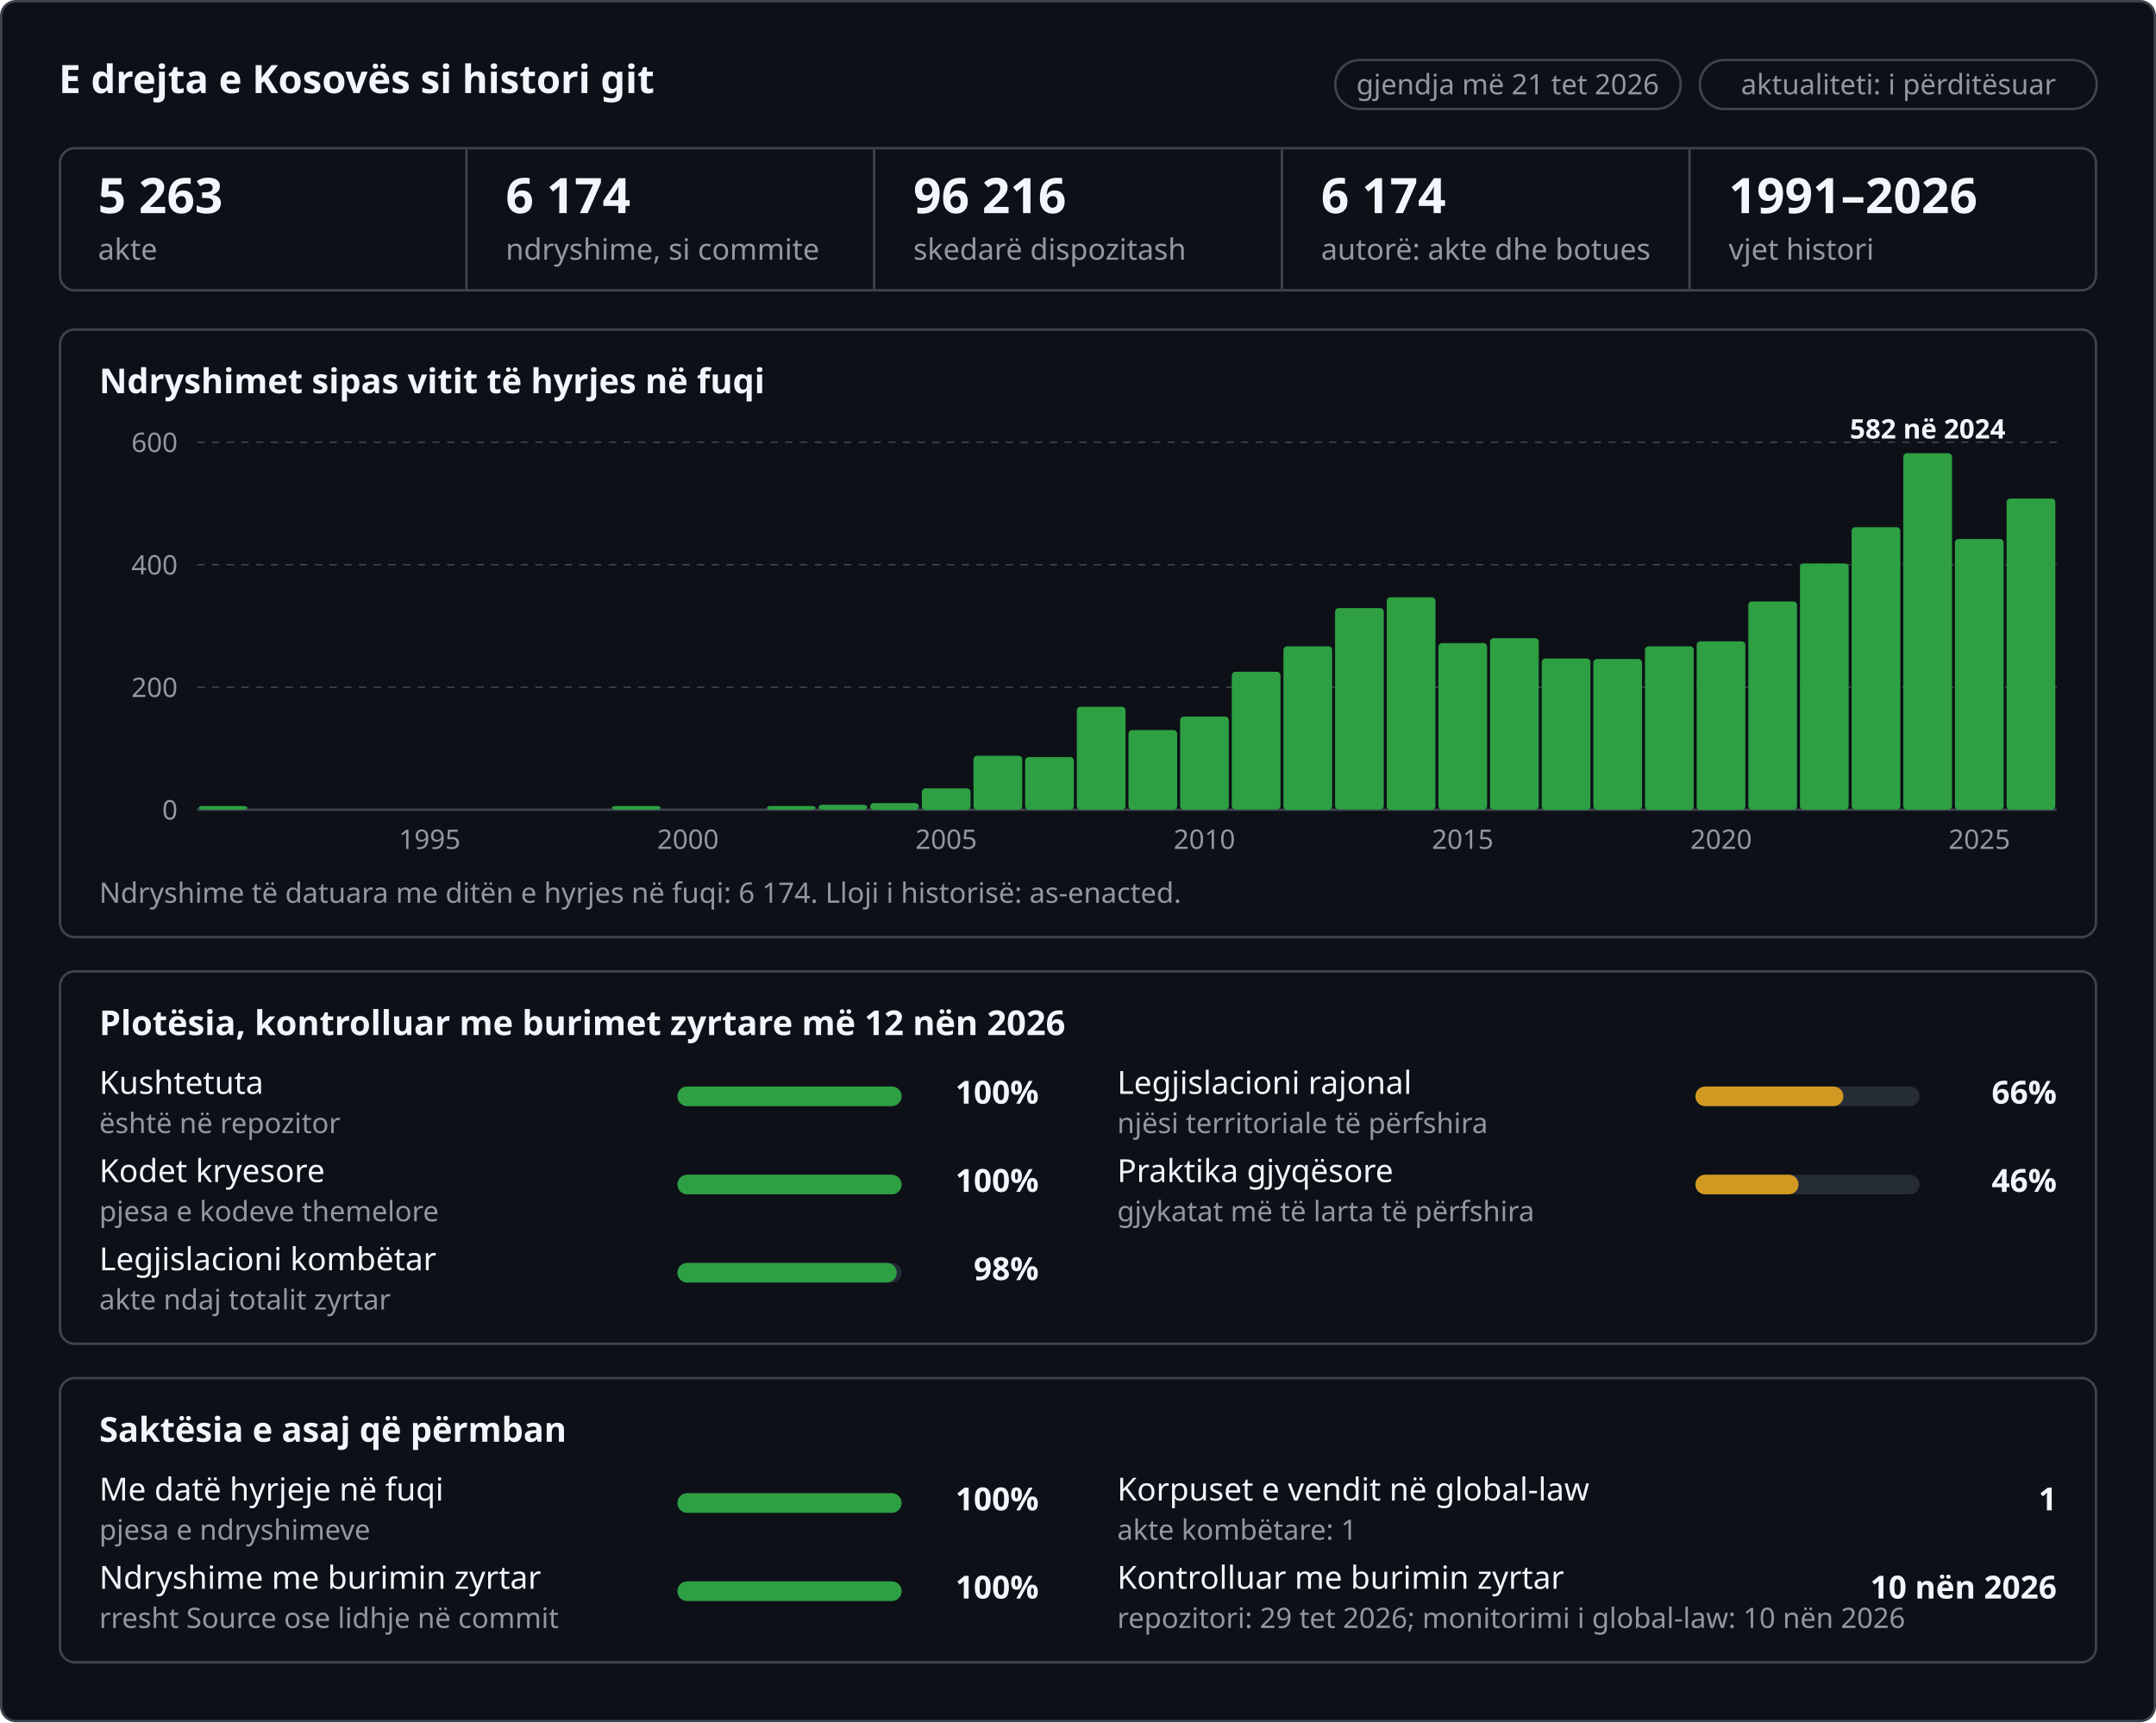
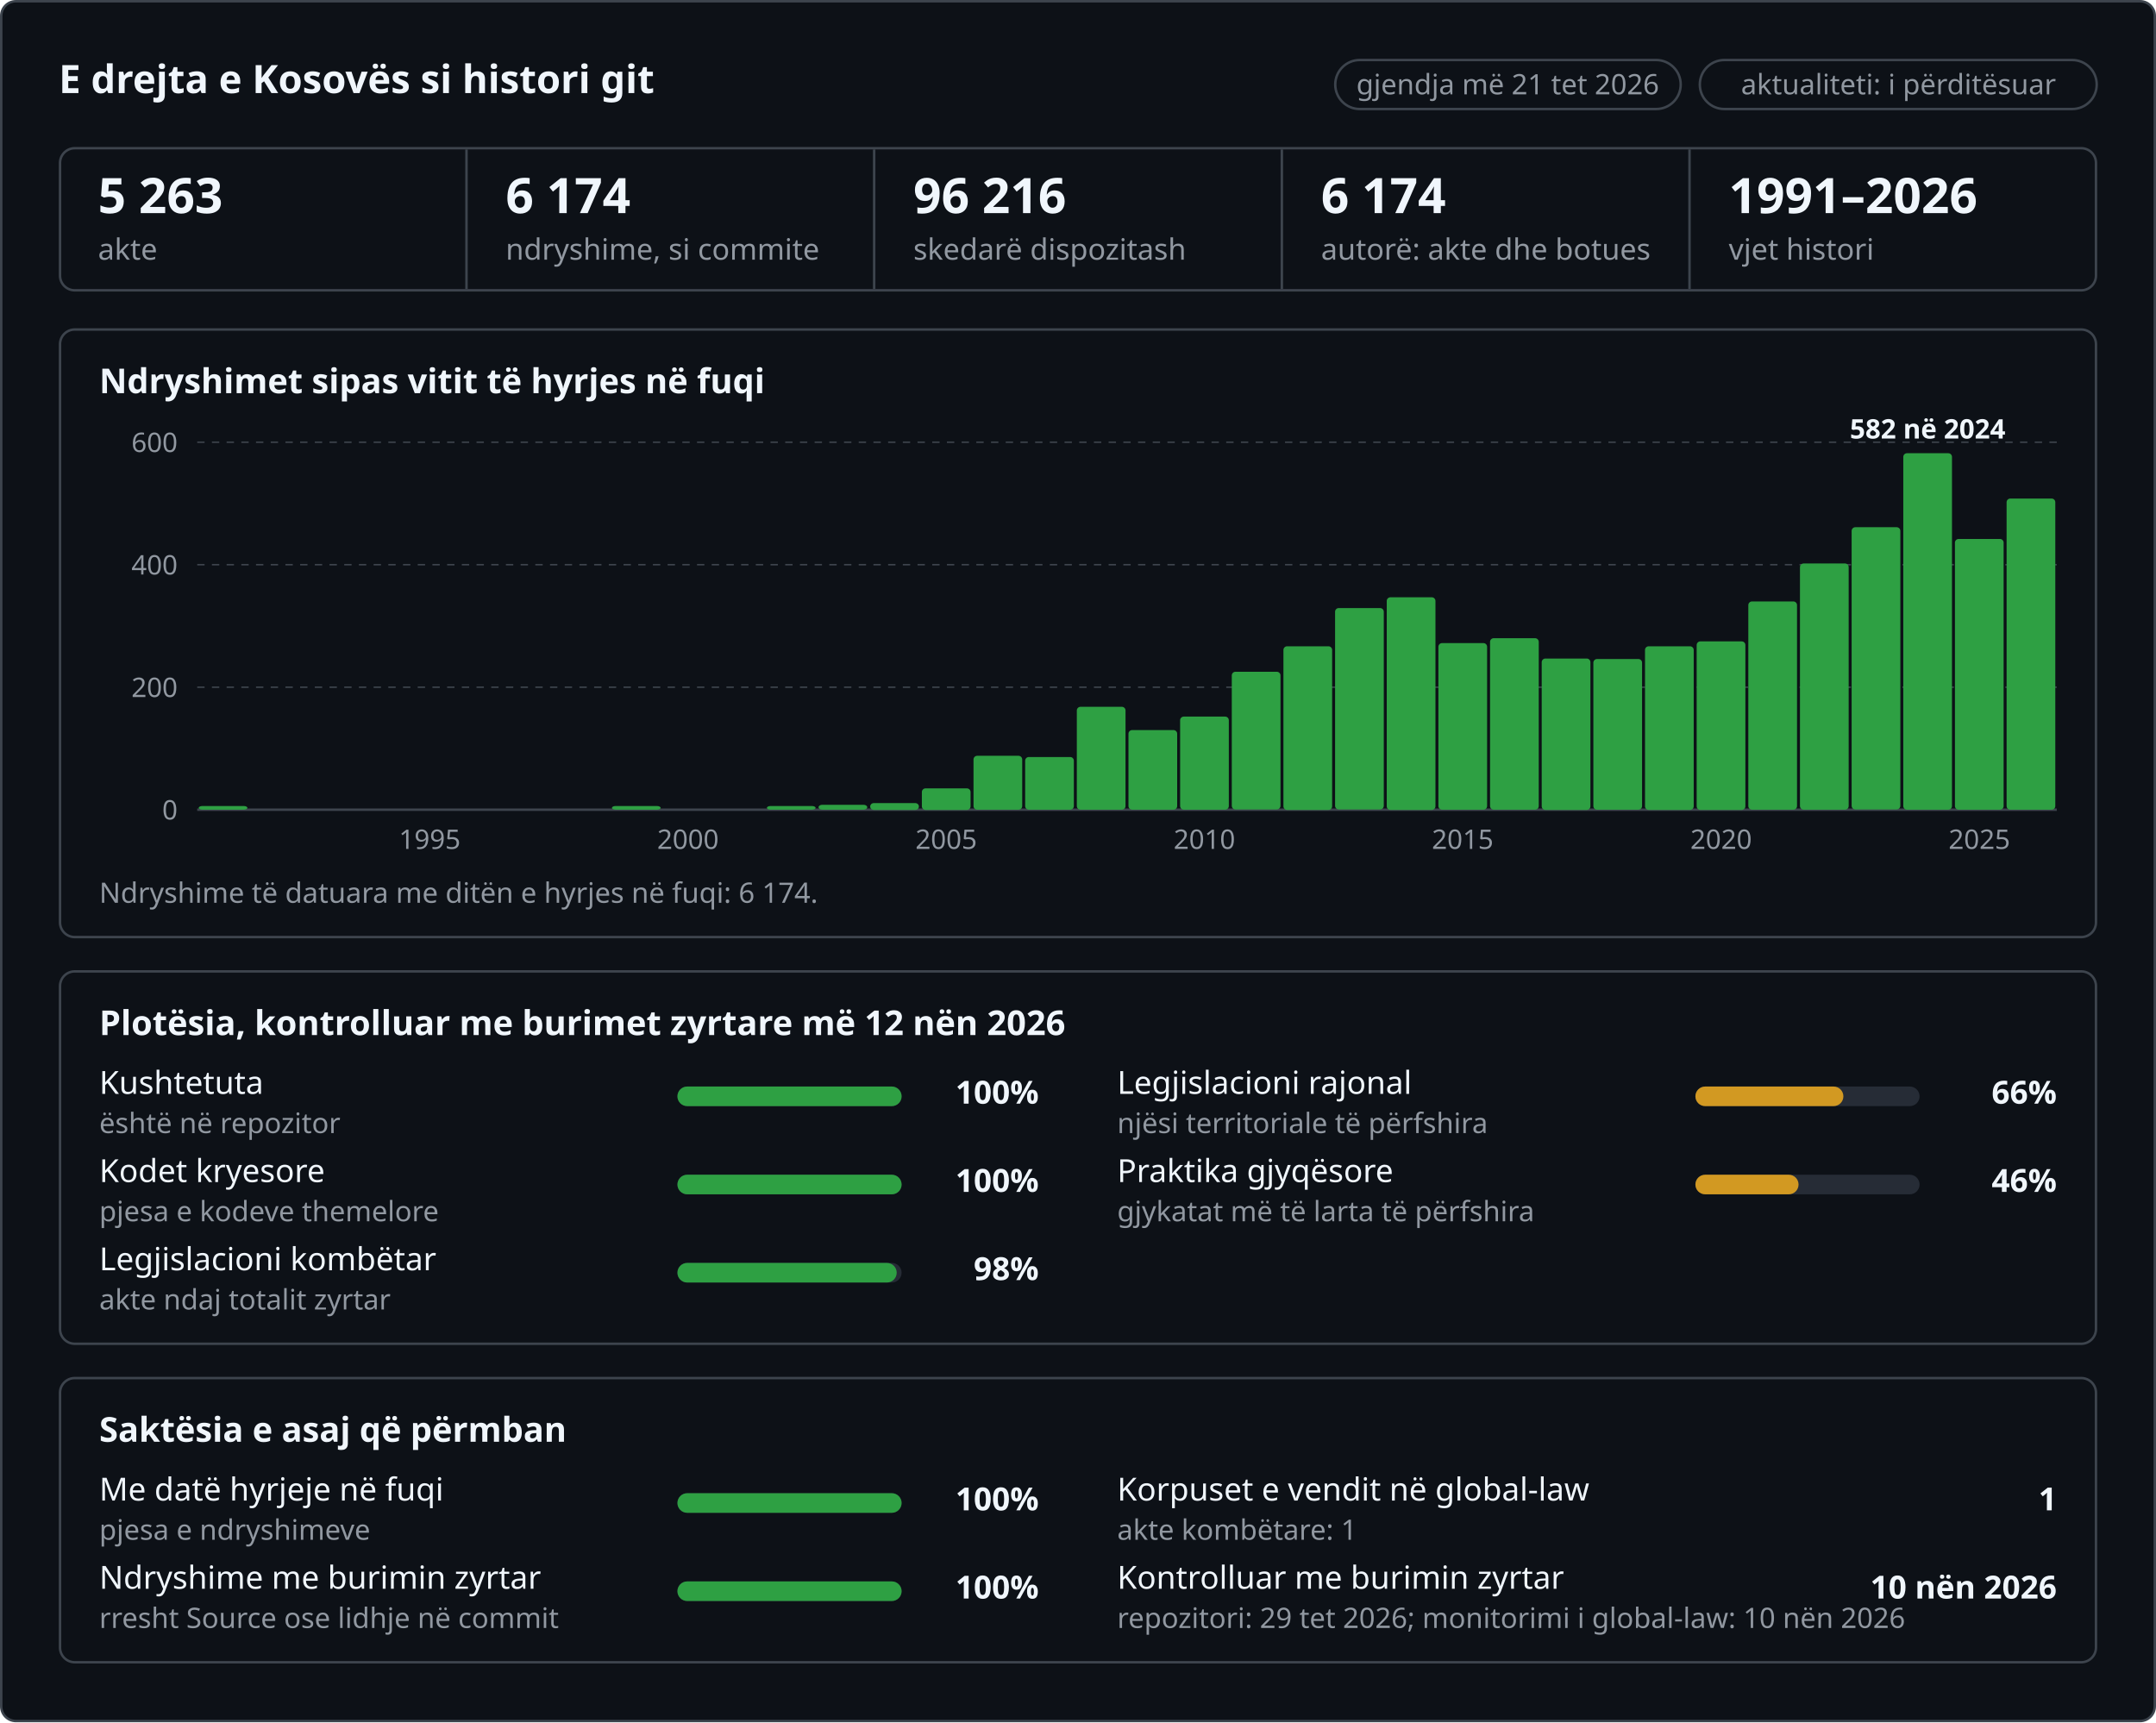
<svg xmlns="http://www.w3.org/2000/svg" width="880" height="703" viewBox="0 0 880 703" font-family="-apple-system,BlinkMacSystemFont,Segoe UI,Noto Sans,Helvetica,Arial,sans-serif">
  <rect x="0.5" y="0.5" width="879" height="702" rx="6" fill="#0d1117" stroke="#3d444d" />
  <text x="24" y="38" font-size="16" font-weight="600" fill="#f0f6fc">E drejta e Kosovës si histori git</text>
  <rect x="545.0" y="24.5" width="141" height="20" rx="10" fill="none" stroke="#3d444d" />
  <text x="615.4" y="38.5" font-size="11.5" font-weight="500" text-anchor="middle" fill="#9198a1">gjendja më 21 tet 2026</text>
  <rect x="693.8" y="24.5" width="162" height="20" rx="10" fill="none" stroke="#3d444d" />
  <text x="774.9" y="38.5" font-size="11.5" font-weight="500" text-anchor="middle" fill="#9198a1">aktualiteti: i përditësuar</text>
  <rect x="24.5" y="60.5" width="831" height="58" rx="6" fill="#0d1117" stroke="#3d444d" />
  <text x="40.0" y="87" font-size="20" font-weight="600" fill="#f0f6fc">5 263</text>
  <text x="40.0" y="106" font-size="12" fill="#9198a1">akte</text>
  <line x1="190.4" y1="61" x2="190.4" y2="118" stroke="#3d444d" />
  <text x="206.4" y="87" font-size="20" font-weight="600" fill="#f0f6fc">6 174</text>
  <text x="206.4" y="106" font-size="12" fill="#9198a1">ndryshime, si commite</text>
  <line x1="356.8" y1="61" x2="356.8" y2="118" stroke="#3d444d" />
  <text x="372.8" y="87" font-size="20" font-weight="600" fill="#f0f6fc">96 216</text>
  <text x="372.8" y="106" font-size="12" fill="#9198a1">skedarë dispozitash</text>
  <line x1="523.2" y1="61" x2="523.2" y2="118" stroke="#3d444d" />
  <text x="539.2" y="87" font-size="20" font-weight="600" fill="#f0f6fc">6 174</text>
  <text x="539.2" y="106" font-size="12" fill="#9198a1">autorë: akte dhe botues</text>
  <line x1="689.6" y1="61" x2="689.6" y2="118" stroke="#3d444d" />
  <text x="705.6" y="87" font-size="20" font-weight="600" fill="#f0f6fc">1991–2026</text>
  <text x="705.6" y="106" font-size="12" fill="#9198a1">vjet histori</text>
  <rect x="24.5" y="134.5" width="831" height="248" rx="6" fill="#0d1117" stroke="#3d444d" />
  <text x="40.5" y="160.5" font-size="14" font-weight="600" fill="#f0f6fc">Ndryshimet sipas vitit të hyrjes në fuqi</text>
  <line x1="80.5" y1="330.5" x2="839.5" y2="330.5" stroke="#3d444d" stroke-width="1" />
  <text x="72.5" y="334.5" font-size="11" text-anchor="end" fill="#9198a1">0</text>
  <line x1="80.5" y1="280.5" x2="839.5" y2="280.5" stroke="#3d444d" stroke-width="0.6" stroke-dasharray="3 3" />
  <text x="72.5" y="284.5" font-size="11" text-anchor="end" fill="#9198a1">200</text>
  <line x1="80.5" y1="230.5" x2="839.5" y2="230.5" stroke="#3d444d" stroke-width="0.6" stroke-dasharray="3 3" />
  <text x="72.5" y="234.5" font-size="11" text-anchor="end" fill="#9198a1">400</text>
  <line x1="80.5" y1="180.5" x2="839.5" y2="180.5" stroke="#3d444d" stroke-width="0.6" stroke-dasharray="3 3" />
  <text x="72.5" y="184.5" font-size="11" text-anchor="end" fill="#9198a1">600</text>
  <rect x="81.10" y="329.0" width="19.88" height="1.5" rx="1.5" fill="#2ea043" />
  <text x="175.4" y="346.5" font-size="11" text-anchor="middle" fill="#9198a1">1995</text>
  <rect x="249.77" y="329.0" width="19.88" height="1.5" rx="1.5" fill="#2ea043" />
  <text x="280.8" y="346.5" font-size="11" text-anchor="middle" fill="#9198a1">2000</text>
  <rect x="313.02" y="329.0" width="19.88" height="1.5" rx="1.5" fill="#2ea043" />
  <rect x="334.10" y="328.5" width="19.88" height="2.0" rx="1.5" fill="#2ea043" />
  <rect x="355.18" y="327.8" width="19.88" height="2.8" rx="1.5" fill="#2ea043" />
  <rect x="376.27" y="321.8" width="19.88" height="8.8" rx="1.5" fill="#2ea043" />
  <text x="386.2" y="346.5" font-size="11" text-anchor="middle" fill="#9198a1">2005</text>
  <rect x="397.35" y="308.5" width="19.88" height="22.0" rx="1.5" fill="#2ea043" />
  <rect x="418.43" y="309.0" width="19.88" height="21.5" rx="1.5" fill="#2ea043" />
  <rect x="439.52" y="288.5" width="19.88" height="42.0" rx="1.5" fill="#2ea043" />
  <rect x="460.60" y="298.0" width="19.88" height="32.5" rx="1.5" fill="#2ea043" />
  <rect x="481.68" y="292.5" width="19.88" height="38.0" rx="1.5" fill="#2ea043" />
  <text x="491.6" y="346.5" font-size="11" text-anchor="middle" fill="#9198a1">2010</text>
  <rect x="502.77" y="274.2" width="19.88" height="56.2" rx="1.5" fill="#2ea043" />
  <rect x="523.85" y="263.8" width="19.88" height="66.8" rx="1.5" fill="#2ea043" />
  <rect x="544.93" y="248.2" width="19.88" height="82.2" rx="1.5" fill="#2ea043" />
  <rect x="566.02" y="243.8" width="19.88" height="86.8" rx="1.5" fill="#2ea043" />
  <rect x="587.10" y="262.5" width="19.88" height="68.0" rx="1.5" fill="#2ea043" />
  <text x="597.0" y="346.5" font-size="11" text-anchor="middle" fill="#9198a1">2015</text>
  <rect x="608.18" y="260.5" width="19.88" height="70.0" rx="1.5" fill="#2ea043" />
  <rect x="629.27" y="268.8" width="19.88" height="61.8" rx="1.5" fill="#2ea043" />
  <rect x="650.35" y="269.0" width="19.88" height="61.5" rx="1.5" fill="#2ea043" />
  <rect x="671.43" y="263.8" width="19.88" height="66.8" rx="1.5" fill="#2ea043" />
  <rect x="692.52" y="261.8" width="19.88" height="68.8" rx="1.5" fill="#2ea043" />
  <text x="702.5" y="346.5" font-size="11" text-anchor="middle" fill="#9198a1">2020</text>
  <rect x="713.60" y="245.5" width="19.88" height="85.0" rx="1.5" fill="#2ea043" />
  <rect x="734.68" y="230.0" width="19.88" height="100.5" rx="1.5" fill="#2ea043" />
  <rect x="755.77" y="215.2" width="19.88" height="115.2" rx="1.5" fill="#2ea043" />
  <rect x="776.85" y="185.0" width="19.88" height="145.5" rx="1.5" fill="#2ea043" />
  <text x="786.8" y="179.0" font-size="11" font-weight="600" text-anchor="middle" fill="#f0f6fc">582 në 2024</text>
  <rect x="797.93" y="220.0" width="19.88" height="110.5" rx="1.5" fill="#2ea043" />
  <text x="807.9" y="346.5" font-size="11" text-anchor="middle" fill="#9198a1">2025</text>
  <rect x="819.02" y="203.5" width="19.88" height="127.0" rx="1.5" fill="#2ea043" />
-   <text x="40.5" y="368.5" font-size="11.5" fill="#9198a1">Ndryshime të datuara me ditën e hyrjes në fuqi: 6 174. Lloji i historisë: as-enacted.</text>
+   <text x="40.5" y="368.5" font-size="11.5" fill="#9198a1">Ndryshime të datuara me ditën e hyrjes në fuqi: 6 174.</text>
  <rect x="24.5" y="396.5" width="831" height="152" rx="6" fill="#0d1117" stroke="#3d444d" />
  <text x="40.5" y="422.5" font-size="14" font-weight="600" fill="#f0f6fc">Plotësia, kontrolluar me burimet zyrtare më 12 nën 2026</text>
  <text x="40.5" y="446.5" font-size="13" fill="#f0f6fc">Kushtetuta</text>
  <text x="40.5" y="462.5" font-size="11.5" fill="#9198a1">është në repozitor</text>
  <g>
    <rect x="276.5" y="443.5" width="91.5" height="8" rx="4" fill="#262c36" />
    <rect x="276.5" y="443.5" width="91.5" height="8" rx="4" fill="#2ea043" />
  </g>
  <text x="424.0" y="450.5" font-size="13" font-weight="600" text-anchor="end" fill="#f0f6fc">100%</text>
  <text x="40.5" y="482.5" font-size="13" fill="#f0f6fc">Kodet kryesore</text>
  <text x="40.5" y="498.5" font-size="11.5" fill="#9198a1">pjesa e kodeve themelore</text>
  <g>
    <rect x="276.5" y="479.5" width="91.5" height="8" rx="4" fill="#262c36" />
    <rect x="276.5" y="479.5" width="91.5" height="8" rx="4" fill="#2ea043" />
  </g>
  <text x="424.0" y="486.5" font-size="13" font-weight="600" text-anchor="end" fill="#f0f6fc">100%</text>
  <text x="40.5" y="518.5" font-size="13" fill="#f0f6fc">Legjislacioni kombëtar</text>
  <text x="40.5" y="534.5" font-size="11.5" fill="#9198a1">akte ndaj totalit zyrtar</text>
  <g>
    <rect x="276.5" y="515.5" width="91.5" height="8" rx="4" fill="#262c36" />
    <rect x="276.5" y="515.5" width="89.5" height="8" rx="4" fill="#2ea043" />
  </g>
  <text x="424.0" y="522.5" font-size="13" font-weight="600" text-anchor="end" fill="#f0f6fc">98%</text>
  <text x="456.0" y="446.5" font-size="13" fill="#f0f6fc">Legjislacioni rajonal</text>
  <text x="456.0" y="462.5" font-size="11.5" fill="#9198a1">njësi territoriale të përfshira</text>
  <g>
    <rect x="692.0" y="443.5" width="91.5" height="8" rx="4" fill="#262c36" />
    <rect x="692.0" y="443.5" width="60.4" height="8" rx="4" fill="#d29922" />
  </g>
  <text x="839.5" y="450.5" font-size="13" font-weight="600" text-anchor="end" fill="#f0f6fc">66%</text>
  <text x="456.0" y="482.5" font-size="13" fill="#f0f6fc">Praktika gjyqësore</text>
  <text x="456.0" y="498.5" font-size="11.5" fill="#9198a1">gjykatat më të larta të përfshira</text>
  <g>
    <rect x="692.0" y="479.5" width="91.5" height="8" rx="4" fill="#262c36" />
    <rect x="692.0" y="479.5" width="42.1" height="8" rx="4" fill="#d29922" />
  </g>
  <text x="839.5" y="486.5" font-size="13" font-weight="600" text-anchor="end" fill="#f0f6fc">46%</text>
  <rect x="24.5" y="562.5" width="831" height="116" rx="6" fill="#0d1117" stroke="#3d444d" />
  <text x="40.5" y="588.5" font-size="14" font-weight="600" fill="#f0f6fc">Saktësia e asaj që përmban</text>
  <text x="40.5" y="612.5" font-size="13" fill="#f0f6fc">Me datë hyrjeje në fuqi</text>
  <text x="40.5" y="628.5" font-size="11.5" fill="#9198a1">pjesa e ndryshimeve</text>
  <g>
    <rect x="276.5" y="609.5" width="91.5" height="8" rx="4" fill="#262c36" />
    <rect x="276.5" y="609.5" width="91.5" height="8" rx="4" fill="#2ea043" />
  </g>
  <text x="424.0" y="616.5" font-size="13" font-weight="600" text-anchor="end" fill="#f0f6fc">100%</text>
  <text x="40.5" y="648.5" font-size="13" fill="#f0f6fc">Ndryshime me burimin zyrtar</text>
  <text x="40.5" y="664.5" font-size="11.5" fill="#9198a1">rresht Source ose lidhje në commit</text>
  <g>
    <rect x="276.5" y="645.5" width="91.5" height="8" rx="4" fill="#262c36" />
    <rect x="276.5" y="645.5" width="91.5" height="8" rx="4" fill="#2ea043" />
  </g>
  <text x="424.0" y="652.5" font-size="13" font-weight="600" text-anchor="end" fill="#f0f6fc">100%</text>
  <text x="456.0" y="612.5" font-size="13" fill="#f0f6fc">Korpuset e vendit në global-law</text>
  <text x="456.0" y="628.5" font-size="11.5" fill="#9198a1">akte kombëtare: 1</text>
  <text x="839.5" y="616.5" font-size="13" font-weight="600" text-anchor="end" fill="#f0f6fc">1</text>
  <text x="456.0" y="648.5" font-size="13" fill="#f0f6fc">Kontrolluar me burimin zyrtar</text>
  <text x="456.0" y="664.5" font-size="11.5" fill="#9198a1">repozitori: 29 tet 2026; monitorimi i global-law: 10 nën 2026</text>
  <text x="839.5" y="652.5" font-size="13" font-weight="600" text-anchor="end" fill="#f0f6fc">10 nën 2026</text>
</svg>
